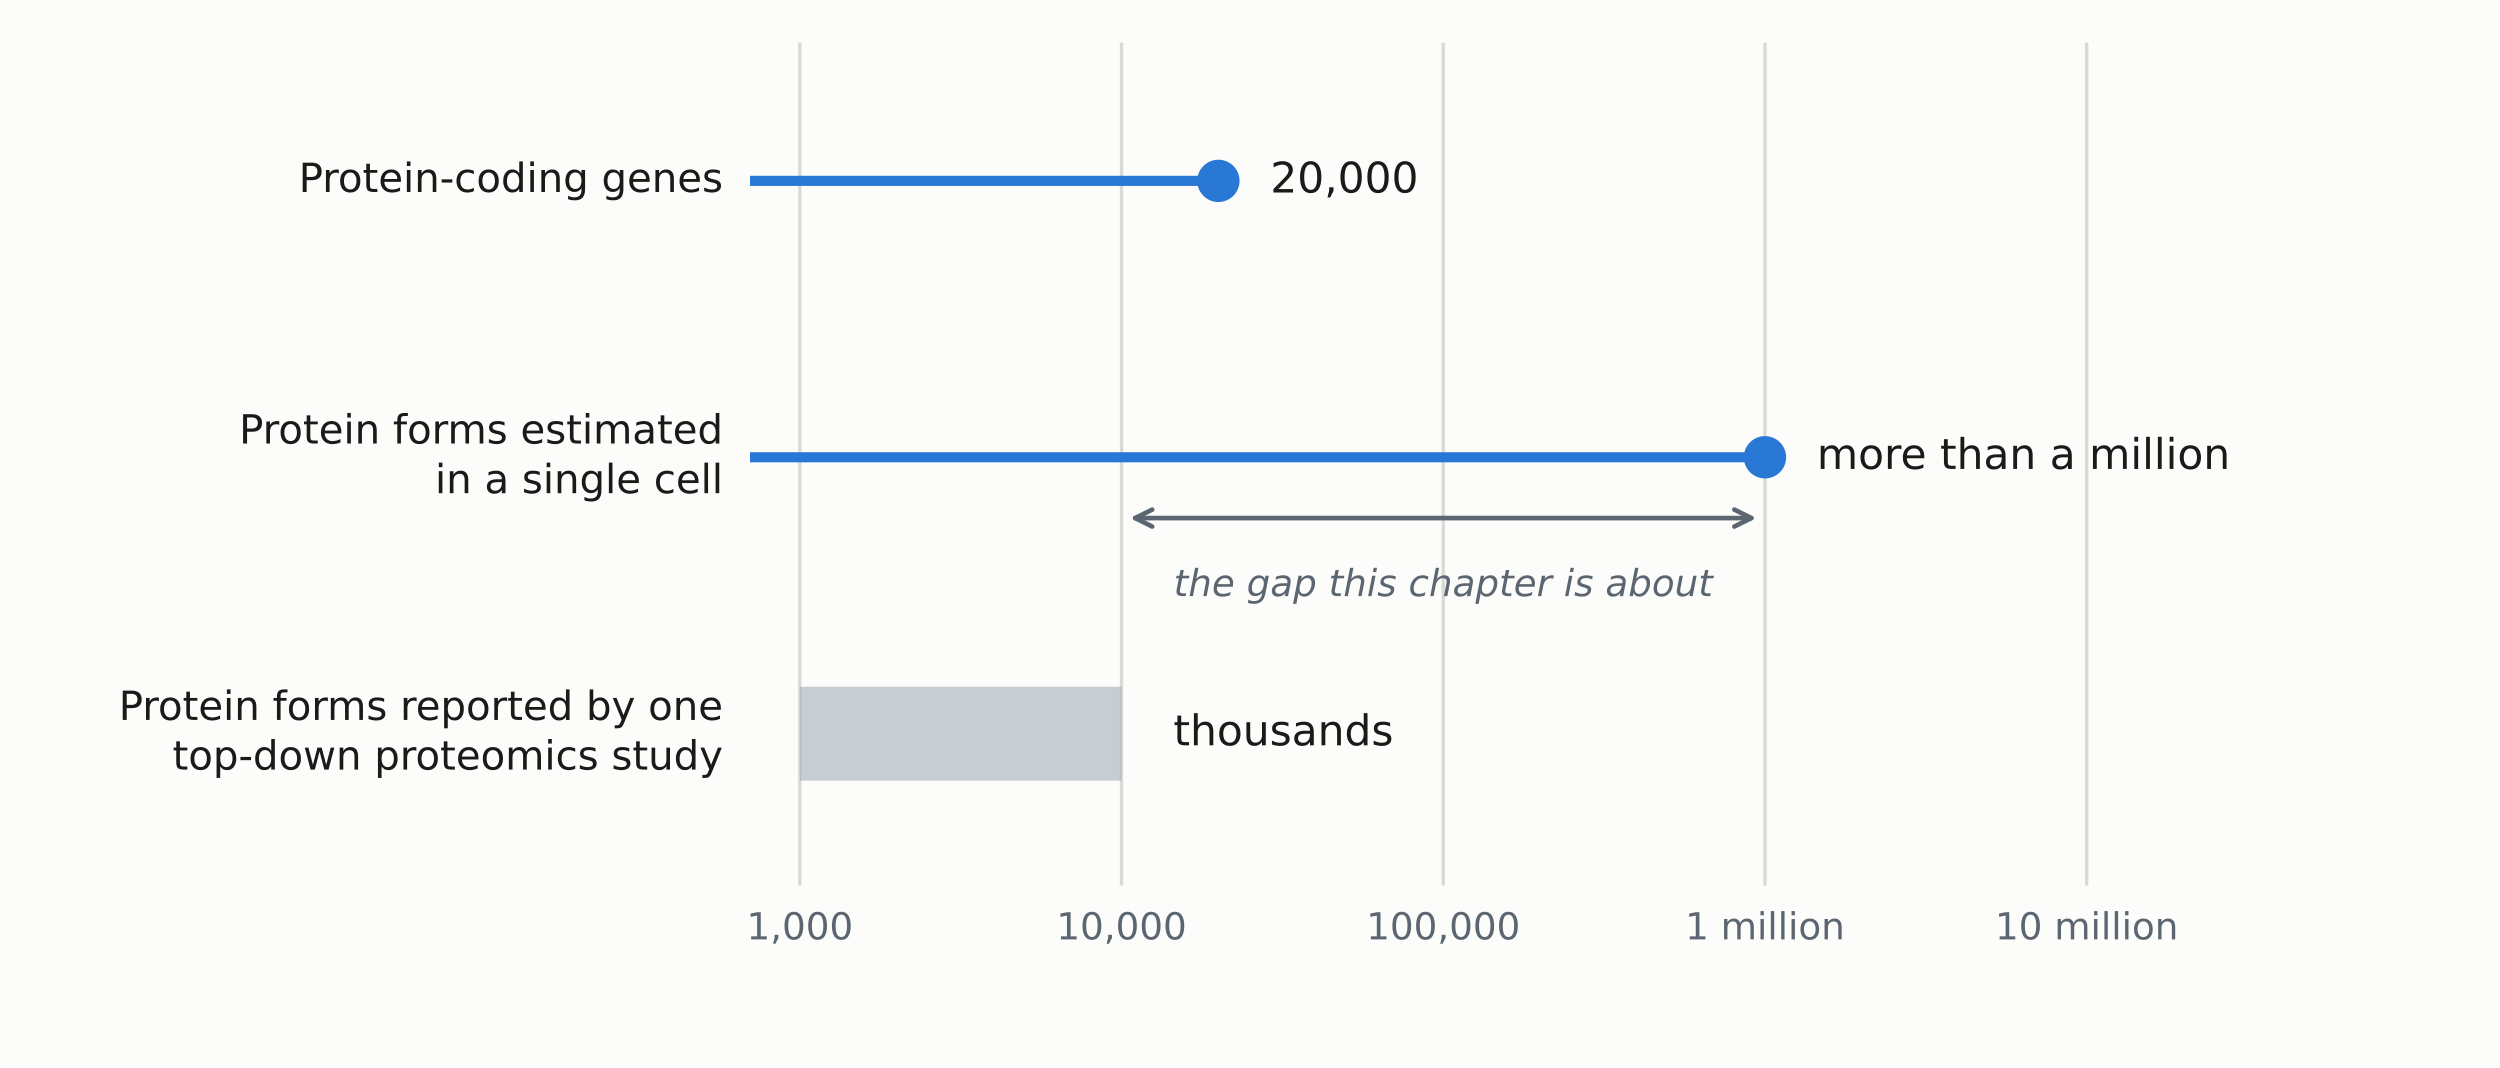
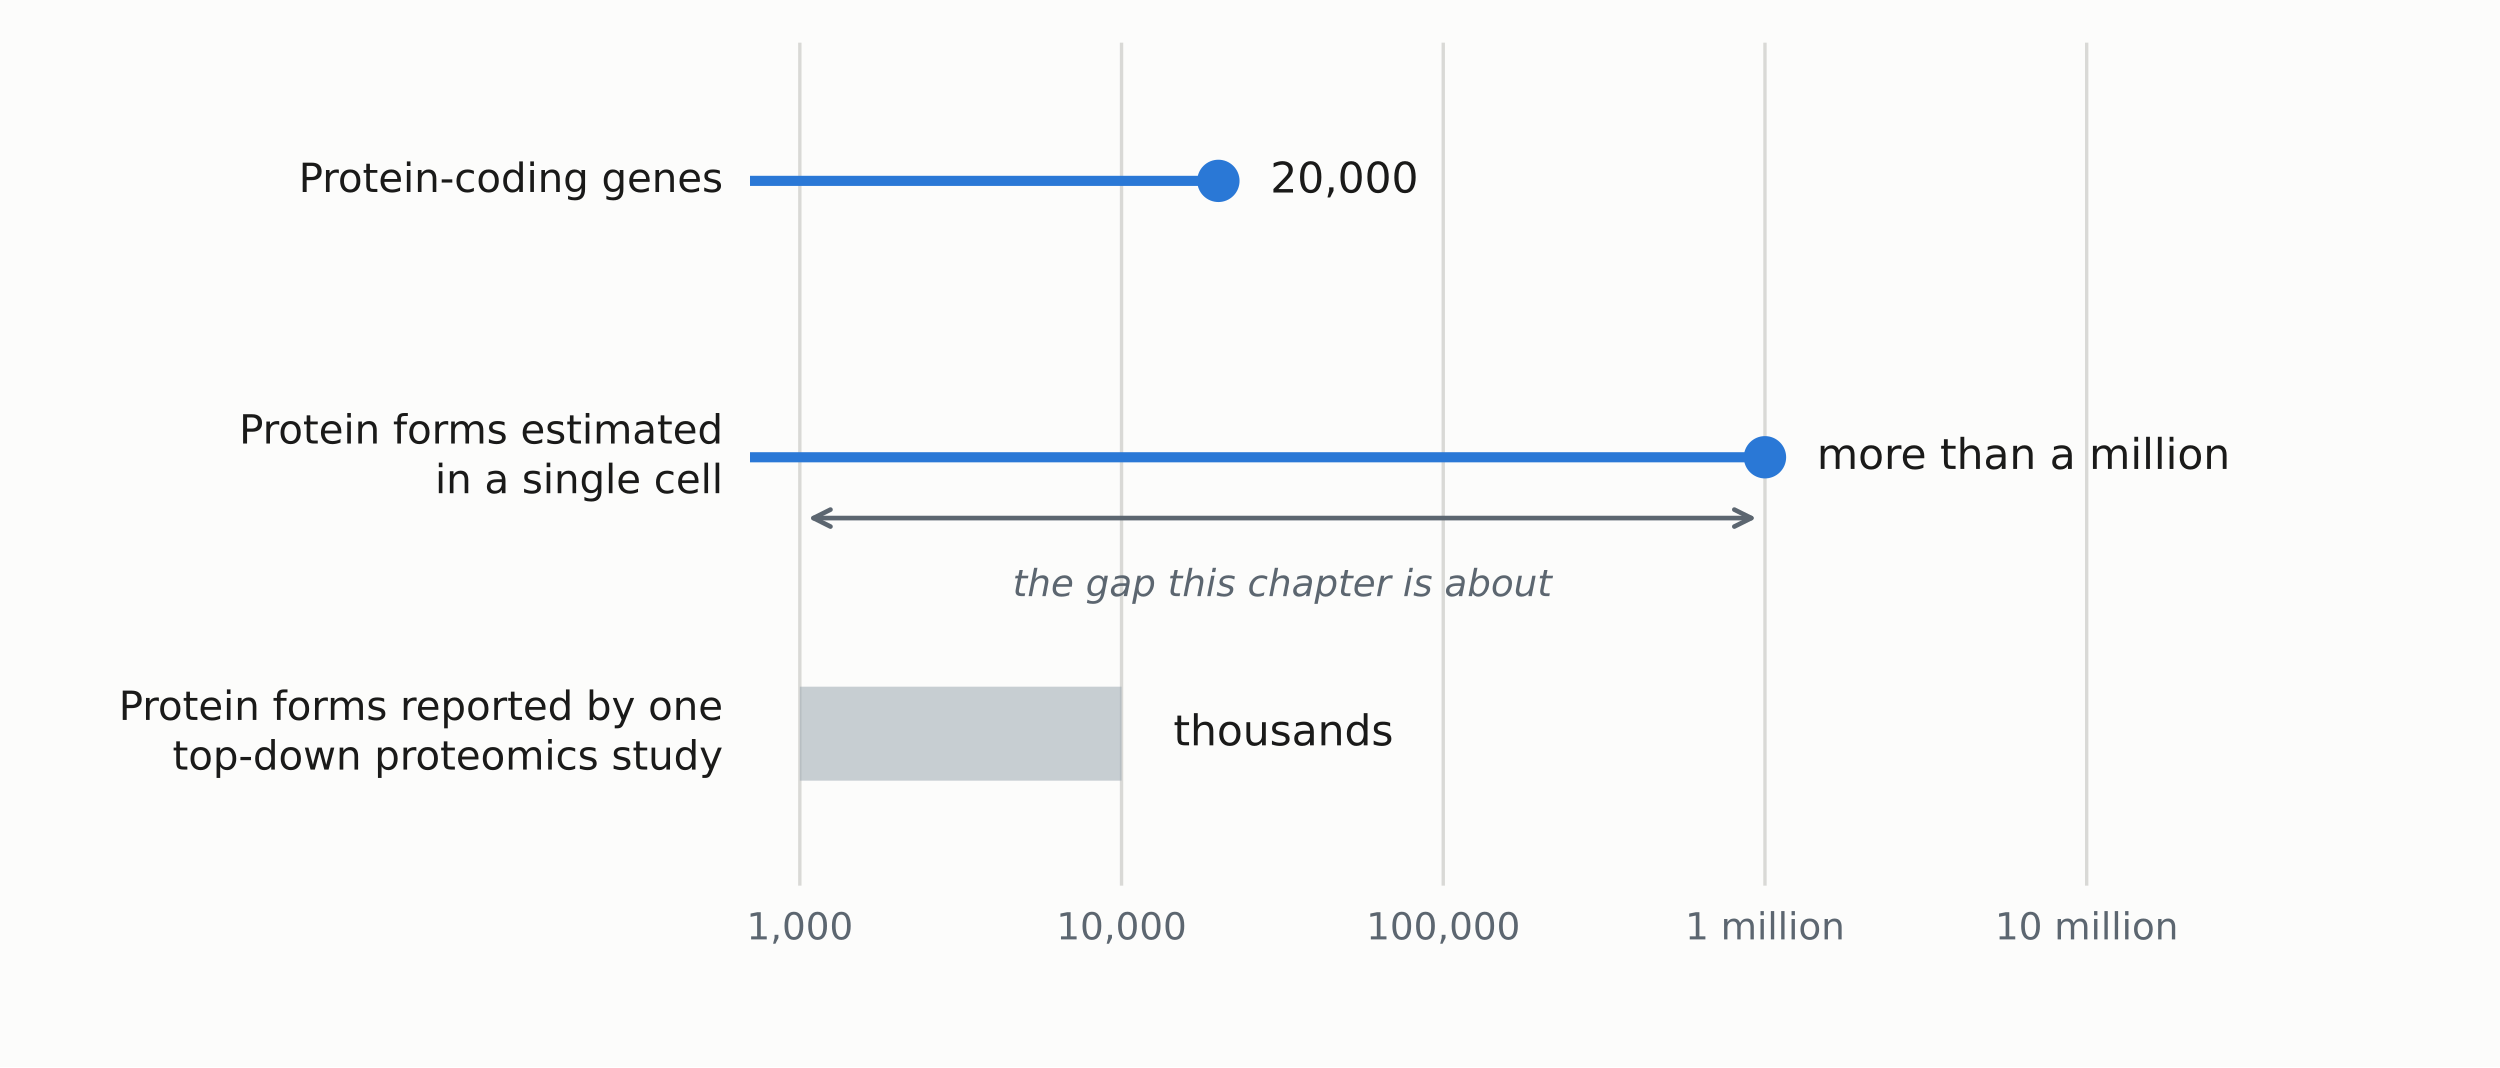
<svg xmlns="http://www.w3.org/2000/svg" xmlns:xlink="http://www.w3.org/1999/xlink" width="590.4pt" height="252pt" viewBox="0 0 590.4 252" version="1.1">
  <defs>
    <style type="text/css">*{stroke-linejoin: round; stroke-linecap: butt}</style>
  </defs>
  <g id="figure_1">
    <g id="patch_1">
      <path d="M 0 252  L 590.4 252  L 590.4 0  L 0 0  z " style="fill: #fcfcfb" />
    </g>
    <g id="axes_1">
      <g id="patch_2">
        <path d="M 177.12 209.16  L 495.936 209.16  L 495.936 10.08  L 177.12 10.08  z " style="fill: #fcfcfb" />
      </g>
      <g id="matplotlib.axis_1">
        <g id="xtick_1">
          <g id="line2d_1">
-             <path d="M 188.889 209.16  L 188.889 10.08  " clip-path="url(#p0894585be4)" style="fill: none; stroke: #d9d9d6; stroke-width: 0.8; stroke-linecap: square" />
+             <path d="M 188.889 209.16  L 188.889 10.08  " clip-path="url(#pcc70b9f935)" style="fill: none; stroke: #d9d9d6; stroke-width: 0.8; stroke-linecap: square" />
          </g>
          <g id="line2d_2" />
          <g id="text_1">
            <g style="fill: #5c6670" transform="translate(176.2924 221.8466) scale(0.088 -0.088)">
              <defs>
                <path id="DejaVuSans-31" d="M 794 531  L 1825 531  L 1825 4091  L 703 3866  L 703 4441  L 1819 4666  L 2450 4666  L 2450 531  L 3481 531  L 3481 0  L 794 0  L 794 531  z " transform="scale(0.015625)" />
                <path id="DejaVuSans-2c" d="M 750 794  L 1409 794  L 1409 256  L 897 -744  L 494 -744  L 750 256  L 750 794  z " transform="scale(0.015625)" />
                <path id="DejaVuSans-30" d="M 2034 4250  Q 1547 4250 1301 3770  Q 1056 3291 1056 2328  Q 1056 1369 1301 889  Q 1547 409 2034 409  Q 2525 409 2770 889  Q 3016 1369 3016 2328  Q 3016 3291 2770 3770  Q 2525 4250 2034 4250  z M 2034 4750  Q 2819 4750 3233 4129  Q 3647 3509 3647 2328  Q 3647 1150 3233 529  Q 2819 -91 2034 -91  Q 1250 -91 836 529  Q 422 1150 422 2328  Q 422 3509 836 4129  Q 1250 4750 2034 4750  z " transform="scale(0.015625)" />
              </defs>
              <use xlink:href="#DejaVuSans-31" />
              <use xlink:href="#DejaVuSans-2c" transform="translate(63.62305 0)" />
              <use xlink:href="#DejaVuSans-30" transform="translate(95.41016 0)" />
              <use xlink:href="#DejaVuSans-30" transform="translate(159.0332 0)" />
              <use xlink:href="#DejaVuSans-30" transform="translate(222.6562 0)" />
            </g>
          </g>
        </g>
        <g id="xtick_2">
          <g id="line2d_3">
-             <path d="M 264.864 209.16  L 264.864 10.08  " clip-path="url(#p0894585be4)" style="fill: none; stroke: #d9d9d6; stroke-width: 0.8; stroke-linecap: square" />
+             <path d="M 264.864 209.16  L 264.864 10.08  " clip-path="url(#pcc70b9f935)" style="fill: none; stroke: #d9d9d6; stroke-width: 0.8; stroke-linecap: square" />
          </g>
          <g id="line2d_4" />
          <g id="text_2">
            <g style="fill: #5c6670" transform="translate(249.4685 221.8466) scale(0.088 -0.088)">
              <use xlink:href="#DejaVuSans-31" />
              <use xlink:href="#DejaVuSans-30" transform="translate(63.62305 0)" />
              <use xlink:href="#DejaVuSans-2c" transform="translate(127.2461 0)" />
              <use xlink:href="#DejaVuSans-30" transform="translate(159.0332 0)" />
              <use xlink:href="#DejaVuSans-30" transform="translate(222.6562 0)" />
              <use xlink:href="#DejaVuSans-30" transform="translate(286.2793 0)" />
            </g>
          </g>
        </g>
        <g id="xtick_3">
          <g id="line2d_5">
-             <path d="M 340.84 209.16  L 340.84 10.08  " clip-path="url(#p0894585be4)" style="fill: none; stroke: #d9d9d6; stroke-width: 0.8; stroke-linecap: square" />
+             <path d="M 340.84 209.16  L 340.84 10.08  " clip-path="url(#pcc70b9f935)" style="fill: none; stroke: #d9d9d6; stroke-width: 0.8; stroke-linecap: square" />
          </g>
          <g id="line2d_6" />
          <g id="text_3">
            <g style="fill: #5c6670" transform="translate(322.6446 221.8466) scale(0.088 -0.088)">
              <use xlink:href="#DejaVuSans-31" />
              <use xlink:href="#DejaVuSans-30" transform="translate(63.62305 0)" />
              <use xlink:href="#DejaVuSans-30" transform="translate(127.2461 0)" />
              <use xlink:href="#DejaVuSans-2c" transform="translate(190.8691 0)" />
              <use xlink:href="#DejaVuSans-30" transform="translate(222.6562 0)" />
              <use xlink:href="#DejaVuSans-30" transform="translate(286.2793 0)" />
              <use xlink:href="#DejaVuSans-30" transform="translate(349.9023 0)" />
            </g>
          </g>
        </g>
        <g id="xtick_4">
          <g id="line2d_7">
-             <path d="M 416.816 209.16  L 416.816 10.08  " clip-path="url(#p0894585be4)" style="fill: none; stroke: #d9d9d6; stroke-width: 0.8; stroke-linecap: square" />
+             <path d="M 416.816 209.16  L 416.816 10.08  " clip-path="url(#pcc70b9f935)" style="fill: none; stroke: #d9d9d6; stroke-width: 0.8; stroke-linecap: square" />
          </g>
          <g id="line2d_8" />
          <g id="text_4">
            <g style="fill: #5c6670" transform="translate(397.9616 221.8466) scale(0.088 -0.088)">
              <defs>
                <path id="DejaVuSans-20" transform="scale(0.015625)" />
                <path id="DejaVuSans-6d" d="M 3328 2828  Q 3544 3216 3844 3400  Q 4144 3584 4550 3584  Q 5097 3584 5394 3201  Q 5691 2819 5691 2113  L 5691 0  L 5113 0  L 5113 2094  Q 5113 2597 4934 2840  Q 4756 3084 4391 3084  Q 3944 3084 3684 2787  Q 3425 2491 3425 1978  L 3425 0  L 2847 0  L 2847 2094  Q 2847 2600 2669 2842  Q 2491 3084 2119 3084  Q 1678 3084 1418 2786  Q 1159 2488 1159 1978  L 1159 0  L 581 0  L 581 3500  L 1159 3500  L 1159 2956  Q 1356 3278 1631 3431  Q 1906 3584 2284 3584  Q 2666 3584 2933 3390  Q 3200 3197 3328 2828  z " transform="scale(0.015625)" />
                <path id="DejaVuSans-69" d="M 603 3500  L 1178 3500  L 1178 0  L 603 0  L 603 3500  z M 603 4863  L 1178 4863  L 1178 4134  L 603 4134  L 603 4863  z " transform="scale(0.015625)" />
                <path id="DejaVuSans-6c" d="M 603 4863  L 1178 4863  L 1178 0  L 603 0  L 603 4863  z " transform="scale(0.015625)" />
                <path id="DejaVuSans-6f" d="M 1959 3097  Q 1497 3097 1228 2736  Q 959 2375 959 1747  Q 959 1119 1226 758  Q 1494 397 1959 397  Q 2419 397 2687 759  Q 2956 1122 2956 1747  Q 2956 2369 2687 2733  Q 2419 3097 1959 3097  z M 1959 3584  Q 2709 3584 3137 3096  Q 3566 2609 3566 1747  Q 3566 888 3137 398  Q 2709 -91 1959 -91  Q 1206 -91 779 398  Q 353 888 353 1747  Q 353 2609 779 3096  Q 1206 3584 1959 3584  z " transform="scale(0.015625)" />
                <path id="DejaVuSans-6e" d="M 3513 2113  L 3513 0  L 2938 0  L 2938 2094  Q 2938 2591 2744 2837  Q 2550 3084 2163 3084  Q 1697 3084 1428 2787  Q 1159 2491 1159 1978  L 1159 0  L 581 0  L 581 3500  L 1159 3500  L 1159 2956  Q 1366 3272 1645 3428  Q 1925 3584 2291 3584  Q 2894 3584 3203 3211  Q 3513 2838 3513 2113  z " transform="scale(0.015625)" />
              </defs>
              <use xlink:href="#DejaVuSans-31" />
              <use xlink:href="#DejaVuSans-20" transform="translate(63.62305 0)" />
              <use xlink:href="#DejaVuSans-6d" transform="translate(95.41016 0)" />
              <use xlink:href="#DejaVuSans-69" transform="translate(192.8223 0)" />
              <use xlink:href="#DejaVuSans-6c" transform="translate(220.6055 0)" />
              <use xlink:href="#DejaVuSans-6c" transform="translate(248.3887 0)" />
              <use xlink:href="#DejaVuSans-69" transform="translate(276.1719 0)" />
              <use xlink:href="#DejaVuSans-6f" transform="translate(303.9551 0)" />
              <use xlink:href="#DejaVuSans-6e" transform="translate(365.1367 0)" />
            </g>
          </g>
        </g>
        <g id="xtick_5">
          <g id="line2d_9">
-             <path d="M 492.791 209.16  L 492.791 10.08  " clip-path="url(#p0894585be4)" style="fill: none; stroke: #d9d9d6; stroke-width: 0.8; stroke-linecap: square" />
+             <path d="M 492.791 209.16  L 492.791 10.08  " clip-path="url(#pcc70b9f935)" style="fill: none; stroke: #d9d9d6; stroke-width: 0.8; stroke-linecap: square" />
          </g>
          <g id="line2d_10" />
          <g id="text_5">
            <g style="fill: #5c6670" transform="translate(471.1377 221.8466) scale(0.088 -0.088)">
              <use xlink:href="#DejaVuSans-31" />
              <use xlink:href="#DejaVuSans-30" transform="translate(63.62305 0)" />
              <use xlink:href="#DejaVuSans-20" transform="translate(127.2461 0)" />
              <use xlink:href="#DejaVuSans-6d" transform="translate(159.0332 0)" />
              <use xlink:href="#DejaVuSans-69" transform="translate(256.4453 0)" />
              <use xlink:href="#DejaVuSans-6c" transform="translate(284.2285 0)" />
              <use xlink:href="#DejaVuSans-6c" transform="translate(312.0117 0)" />
              <use xlink:href="#DejaVuSans-69" transform="translate(339.7949 0)" />
              <use xlink:href="#DejaVuSans-6f" transform="translate(367.5781 0)" />
              <use xlink:href="#DejaVuSans-6e" transform="translate(428.7598 0)" />
            </g>
          </g>
        </g>
      </g>
      <g id="matplotlib.axis_2" />
      <g id="line2d_11">
-         <path d="M 177.12 42.716  L 287.735 42.716  " clip-path="url(#p0894585be4)" style="fill: none; stroke: #2a78d6; stroke-width: 2.4" />
+         <path d="M 177.12 42.716  L 287.735 42.716  " clip-path="url(#pcc70b9f935)" style="fill: none; stroke: #2a78d6; stroke-width: 2.4" />
      </g>
      <g id="line2d_12">
-         <path d="M 177.12 107.988  L 416.816 107.988  " clip-path="url(#p0894585be4)" style="fill: none; stroke: #2a78d6; stroke-width: 2.4" />
+         <path d="M 177.12 107.988  L 416.816 107.988  " clip-path="url(#pcc70b9f935)" style="fill: none; stroke: #2a78d6; stroke-width: 2.4" />
      </g>
      <g id="patch_3">
-         <path d="M 188.889 184.357  L 264.864 184.357  L 264.864 162.164  L 188.889 162.164  z " clip-path="url(#p0894585be4)" style="fill: #9aa7b1; opacity: 0.55" />
+         <path d="M 188.889 184.357  L 264.864 184.357  L 264.864 162.164  L 188.889 162.164  z " clip-path="url(#pcc70b9f935)" style="fill: #9aa7b1; opacity: 0.55" />
      </g>
      <g id="patch_4">
-         <path d="M 268.093 122.348  Q 340.839 122.348 413.586 122.348  " style="fill: none; stroke: #5c6670; stroke-width: 1.1; stroke-linecap: round" />
-         <path d="M 272.093 124.348  L 268.093 122.348  L 272.093 120.348  " style="fill: none; stroke: #5c6670; stroke-width: 1.1; stroke-linecap: round" />
-         <path d="M 409.586 120.348  L 413.586 122.348  L 409.586 124.348  " style="fill: none; stroke: #5c6670; stroke-width: 1.1; stroke-linecap: round" />
+         <path d="M 192.118 122.348  Q 302.851 122.348 413.583 122.348  " style="fill: none; stroke: #5c6670; stroke-width: 1.1; stroke-linecap: round" />
+         <path d="M 196.118 124.348  L 192.118 122.348  L 196.118 120.348  " style="fill: none; stroke: #5c6670; stroke-width: 1.1; stroke-linecap: round" />
+         <path d="M 409.583 120.348  L 413.583 122.348  L 409.583 124.348  " style="fill: none; stroke: #5c6670; stroke-width: 1.1; stroke-linecap: round" />
      </g>
      <g id="line2d_13">
        <defs>
-           <path id="m0bd67dc5fd" d="M 0 4.5  C 1.193 4.5 2.338 4.026 3.182 3.182  C 4.026 2.338 4.5 1.193 4.5 0  C 4.5 -1.193 4.026 -2.338 3.182 -3.182  C 2.338 -4.026 1.193 -4.5 0 -4.5  C -1.193 -4.5 -2.338 -4.026 -3.182 -3.182  C -4.026 -2.338 -4.5 -1.193 -4.5 0  C -4.5 1.193 -4.026 2.338 -3.182 3.182  C -2.338 4.026 -1.193 4.5 0 4.5  z " style="stroke: #2a78d6" />
+           <path id="m8ca31ed42e" d="M 0 4.5  C 1.193 4.5 2.338 4.026 3.182 3.182  C 4.026 2.338 4.5 1.193 4.5 0  C 4.5 -1.193 4.026 -2.338 3.182 -3.182  C 2.338 -4.026 1.193 -4.5 0 -4.5  C -1.193 -4.5 -2.338 -4.026 -3.182 -3.182  C -4.026 -2.338 -4.5 -1.193 -4.5 0  C -4.5 1.193 -4.026 2.338 -3.182 3.182  C -2.338 4.026 -1.193 4.5 0 4.5  z " style="stroke: #2a78d6" />
        </defs>
-         <g clip-path="url(#p0894585be4)">
-           <use xlink:href="#m0bd67dc5fd" x="287.735" y="42.716" style="fill: #2a78d6; stroke: #2a78d6" />
+         <g clip-path="url(#pcc70b9f935)">
+           <use xlink:href="#m8ca31ed42e" x="287.735" y="42.716" style="fill: #2a78d6; stroke: #2a78d6" />
        </g>
      </g>
      <g id="text_6">
        <g style="fill: #1a1a19" transform="translate(299.9953 45.47544) scale(0.1 -0.1)">
          <defs>
            <path id="DejaVuSans-32" d="M 1228 531  L 3431 531  L 3431 0  L 469 0  L 469 531  Q 828 903 1448 1529  Q 2069 2156 2228 2338  Q 2531 2678 2651 2914  Q 2772 3150 2772 3378  Q 2772 3750 2511 3984  Q 2250 4219 1831 4219  Q 1534 4219 1204 4116  Q 875 4013 500 3803  L 500 4441  Q 881 4594 1212 4672  Q 1544 4750 1819 4750  Q 2544 4750 2975 4387  Q 3406 4025 3406 3419  Q 3406 3131 3298 2873  Q 3191 2616 2906 2266  Q 2828 2175 2409 1742  Q 1991 1309 1228 531  z " transform="scale(0.015625)" />
          </defs>
          <use xlink:href="#DejaVuSans-32" />
          <use xlink:href="#DejaVuSans-30" transform="translate(63.62305 0)" />
          <use xlink:href="#DejaVuSans-2c" transform="translate(127.2461 0)" />
          <use xlink:href="#DejaVuSans-30" transform="translate(159.0332 0)" />
          <use xlink:href="#DejaVuSans-30" transform="translate(222.6562 0)" />
          <use xlink:href="#DejaVuSans-30" transform="translate(286.2793 0)" />
        </g>
      </g>
      <g id="text_7">
        <g style="fill: #1a1a19" transform="translate(70.55134 45.33747) scale(0.095 -0.095)">
          <defs>
            <path id="DejaVuSans-50" d="M 1259 4147  L 1259 2394  L 2053 2394  Q 2494 2394 2734 2622  Q 2975 2850 2975 3272  Q 2975 3691 2734 3919  Q 2494 4147 2053 4147  L 1259 4147  z M 628 4666  L 2053 4666  Q 2838 4666 3239 4311  Q 3641 3956 3641 3272  Q 3641 2581 3239 2228  Q 2838 1875 2053 1875  L 1259 1875  L 1259 0  L 628 0  L 628 4666  z " transform="scale(0.015625)" />
            <path id="DejaVuSans-72" d="M 2631 2963  Q 2534 3019 2420 3045  Q 2306 3072 2169 3072  Q 1681 3072 1420 2755  Q 1159 2438 1159 1844  L 1159 0  L 581 0  L 581 3500  L 1159 3500  L 1159 2956  Q 1341 3275 1631 3429  Q 1922 3584 2338 3584  Q 2397 3584 2469 3576  Q 2541 3569 2628 3553  L 2631 2963  z " transform="scale(0.015625)" />
            <path id="DejaVuSans-74" d="M 1172 4494  L 1172 3500  L 2356 3500  L 2356 3053  L 1172 3053  L 1172 1153  Q 1172 725 1289 603  Q 1406 481 1766 481  L 2356 481  L 2356 0  L 1766 0  Q 1100 0 847 248  Q 594 497 594 1153  L 594 3053  L 172 3053  L 172 3500  L 594 3500  L 594 4494  L 1172 4494  z " transform="scale(0.015625)" />
            <path id="DejaVuSans-65" d="M 3597 1894  L 3597 1613  L 953 1613  Q 991 1019 1311 708  Q 1631 397 2203 397  Q 2534 397 2845 478  Q 3156 559 3463 722  L 3463 178  Q 3153 47 2828 -22  Q 2503 -91 2169 -91  Q 1331 -91 842 396  Q 353 884 353 1716  Q 353 2575 817 3079  Q 1281 3584 2069 3584  Q 2775 3584 3186 3129  Q 3597 2675 3597 1894  z M 3022 2063  Q 3016 2534 2758 2815  Q 2500 3097 2075 3097  Q 1594 3097 1305 2825  Q 1016 2553 972 2059  L 3022 2063  z " transform="scale(0.015625)" />
            <path id="DejaVuSans-2d" d="M 313 2009  L 1997 2009  L 1997 1497  L 313 1497  L 313 2009  z " transform="scale(0.015625)" />
            <path id="DejaVuSans-63" d="M 3122 3366  L 3122 2828  Q 2878 2963 2633 3030  Q 2388 3097 2138 3097  Q 1578 3097 1268 2742  Q 959 2388 959 1747  Q 959 1106 1268 751  Q 1578 397 2138 397  Q 2388 397 2633 464  Q 2878 531 3122 666  L 3122 134  Q 2881 22 2623 -34  Q 2366 -91 2075 -91  Q 1284 -91 818 406  Q 353 903 353 1747  Q 353 2603 823 3093  Q 1294 3584 2113 3584  Q 2378 3584 2631 3529  Q 2884 3475 3122 3366  z " transform="scale(0.015625)" />
            <path id="DejaVuSans-64" d="M 2906 2969  L 2906 4863  L 3481 4863  L 3481 0  L 2906 0  L 2906 525  Q 2725 213 2448 61  Q 2172 -91 1784 -91  Q 1150 -91 751 415  Q 353 922 353 1747  Q 353 2572 751 3078  Q 1150 3584 1784 3584  Q 2172 3584 2448 3432  Q 2725 3281 2906 2969  z M 947 1747  Q 947 1113 1208 752  Q 1469 391 1925 391  Q 2381 391 2643 752  Q 2906 1113 2906 1747  Q 2906 2381 2643 2742  Q 2381 3103 1925 3103  Q 1469 3103 1208 2742  Q 947 2381 947 1747  z " transform="scale(0.015625)" />
            <path id="DejaVuSans-67" d="M 2906 1791  Q 2906 2416 2648 2759  Q 2391 3103 1925 3103  Q 1463 3103 1205 2759  Q 947 2416 947 1791  Q 947 1169 1205 825  Q 1463 481 1925 481  Q 2391 481 2648 825  Q 2906 1169 2906 1791  z M 3481 434  Q 3481 -459 3084 -895  Q 2688 -1331 1869 -1331  Q 1566 -1331 1297 -1286  Q 1028 -1241 775 -1147  L 775 -588  Q 1028 -725 1275 -790  Q 1522 -856 1778 -856  Q 2344 -856 2625 -561  Q 2906 -266 2906 331  L 2906 616  Q 2728 306 2450 153  Q 2172 0 1784 0  Q 1141 0 747 490  Q 353 981 353 1791  Q 353 2603 747 3093  Q 1141 3584 1784 3584  Q 2172 3584 2450 3431  Q 2728 3278 2906 2969  L 2906 3500  L 3481 3500  L 3481 434  z " transform="scale(0.015625)" />
            <path id="DejaVuSans-73" d="M 2834 3397  L 2834 2853  Q 2591 2978 2328 3040  Q 2066 3103 1784 3103  Q 1356 3103 1142 2972  Q 928 2841 928 2578  Q 928 2378 1081 2264  Q 1234 2150 1697 2047  L 1894 2003  Q 2506 1872 2764 1633  Q 3022 1394 3022 966  Q 3022 478 2636 193  Q 2250 -91 1575 -91  Q 1294 -91 989 -36  Q 684 19 347 128  L 347 722  Q 666 556 975 473  Q 1284 391 1588 391  Q 1994 391 2212 530  Q 2431 669 2431 922  Q 2431 1156 2273 1281  Q 2116 1406 1581 1522  L 1381 1569  Q 847 1681 609 1914  Q 372 2147 372 2553  Q 372 3047 722 3315  Q 1072 3584 1716 3584  Q 2034 3584 2315 3537  Q 2597 3491 2834 3397  z " transform="scale(0.015625)" />
          </defs>
          <use xlink:href="#DejaVuSans-50" />
          <use xlink:href="#DejaVuSans-72" transform="translate(58.55273 0)" />
          <use xlink:href="#DejaVuSans-6f" transform="translate(97.41602 0)" />
          <use xlink:href="#DejaVuSans-74" transform="translate(158.5977 0)" />
          <use xlink:href="#DejaVuSans-65" transform="translate(197.8066 0)" />
          <use xlink:href="#DejaVuSans-69" transform="translate(259.3301 0)" />
          <use xlink:href="#DejaVuSans-6e" transform="translate(287.1133 0)" />
          <use xlink:href="#DejaVuSans-2d" transform="translate(350.4922 0)" />
          <use xlink:href="#DejaVuSans-63" transform="translate(386.5762 0)" />
          <use xlink:href="#DejaVuSans-6f" transform="translate(441.5566 0)" />
          <use xlink:href="#DejaVuSans-64" transform="translate(502.7383 0)" />
          <use xlink:href="#DejaVuSans-69" transform="translate(566.2148 0)" />
          <use xlink:href="#DejaVuSans-6e" transform="translate(593.998 0)" />
          <use xlink:href="#DejaVuSans-67" transform="translate(657.377 0)" />
          <use xlink:href="#DejaVuSans-20" transform="translate(720.8535 0)" />
          <use xlink:href="#DejaVuSans-67" transform="translate(752.6406 0)" />
          <use xlink:href="#DejaVuSans-65" transform="translate(816.1172 0)" />
          <use xlink:href="#DejaVuSans-6e" transform="translate(877.6406 0)" />
          <use xlink:href="#DejaVuSans-65" transform="translate(941.0195 0)" />
          <use xlink:href="#DejaVuSans-73" transform="translate(1002.543 0)" />
        </g>
      </g>
      <g id="line2d_14">
-         <g clip-path="url(#p0894585be4)">
-           <use xlink:href="#m0bd67dc5fd" x="416.816" y="107.988" style="fill: #2a78d6; stroke: #2a78d6" />
+         <g clip-path="url(#pcc70b9f935)">
+           <use xlink:href="#m8ca31ed42e" x="416.816" y="107.988" style="fill: #2a78d6; stroke: #2a78d6" />
        </g>
      </g>
      <g id="text_8">
        <g style="fill: #1a1a19" transform="translate(429.0756 110.7476) scale(0.1 -0.1)">
          <defs>
            <path id="DejaVuSans-68" d="M 3513 2113  L 3513 0  L 2938 0  L 2938 2094  Q 2938 2591 2744 2837  Q 2550 3084 2163 3084  Q 1697 3084 1428 2787  Q 1159 2491 1159 1978  L 1159 0  L 581 0  L 581 4863  L 1159 4863  L 1159 2956  Q 1366 3272 1645 3428  Q 1925 3584 2291 3584  Q 2894 3584 3203 3211  Q 3513 2838 3513 2113  z " transform="scale(0.015625)" />
            <path id="DejaVuSans-61" d="M 2194 1759  Q 1497 1759 1228 1600  Q 959 1441 959 1056  Q 959 750 1161 570  Q 1363 391 1709 391  Q 2188 391 2477 730  Q 2766 1069 2766 1631  L 2766 1759  L 2194 1759  z M 3341 1997  L 3341 0  L 2766 0  L 2766 531  Q 2569 213 2275 61  Q 1981 -91 1556 -91  Q 1019 -91 701 211  Q 384 513 384 1019  Q 384 1609 779 1909  Q 1175 2209 1959 2209  L 2766 2209  L 2766 2266  Q 2766 2663 2505 2880  Q 2244 3097 1772 3097  Q 1472 3097 1187 3025  Q 903 2953 641 2809  L 641 3341  Q 956 3463 1253 3523  Q 1550 3584 1831 3584  Q 2591 3584 2966 3190  Q 3341 2797 3341 1997  z " transform="scale(0.015625)" />
          </defs>
          <use xlink:href="#DejaVuSans-6d" />
          <use xlink:href="#DejaVuSans-6f" transform="translate(97.41211 0)" />
          <use xlink:href="#DejaVuSans-72" transform="translate(158.5938 0)" />
          <use xlink:href="#DejaVuSans-65" transform="translate(197.457 0)" />
          <use xlink:href="#DejaVuSans-20" transform="translate(258.9805 0)" />
          <use xlink:href="#DejaVuSans-74" transform="translate(290.7676 0)" />
          <use xlink:href="#DejaVuSans-68" transform="translate(329.9766 0)" />
          <use xlink:href="#DejaVuSans-61" transform="translate(393.3555 0)" />
          <use xlink:href="#DejaVuSans-6e" transform="translate(454.6348 0)" />
          <use xlink:href="#DejaVuSans-20" transform="translate(518.0137 0)" />
          <use xlink:href="#DejaVuSans-61" transform="translate(549.8008 0)" />
          <use xlink:href="#DejaVuSans-20" transform="translate(611.0801 0)" />
          <use xlink:href="#DejaVuSans-6d" transform="translate(642.8672 0)" />
          <use xlink:href="#DejaVuSans-69" transform="translate(740.2793 0)" />
          <use xlink:href="#DejaVuSans-6c" transform="translate(768.0625 0)" />
          <use xlink:href="#DejaVuSans-6c" transform="translate(795.8457 0)" />
          <use xlink:href="#DejaVuSans-69" transform="translate(823.6289 0)" />
          <use xlink:href="#DejaVuSans-6f" transform="translate(851.4121 0)" />
          <use xlink:href="#DejaVuSans-6e" transform="translate(912.5938 0)" />
        </g>
      </g>
      <g id="text_9">
        <g style="fill: #1a1a19" transform="translate(56.47649 104.7493) scale(0.095 -0.095)">
          <defs>
            <path id="DejaVuSans-66" d="M 2375 4863  L 2375 4384  L 1825 4384  Q 1516 4384 1395 4259  Q 1275 4134 1275 3809  L 1275 3500  L 2222 3500  L 2222 3053  L 1275 3053  L 1275 0  L 697 0  L 697 3053  L 147 3053  L 147 3500  L 697 3500  L 697 3744  Q 697 4328 969 4595  Q 1241 4863 1831 4863  L 2375 4863  z " transform="scale(0.015625)" />
          </defs>
          <use xlink:href="#DejaVuSans-50" />
          <use xlink:href="#DejaVuSans-72" transform="translate(58.55273 0)" />
          <use xlink:href="#DejaVuSans-6f" transform="translate(97.41602 0)" />
          <use xlink:href="#DejaVuSans-74" transform="translate(158.5977 0)" />
          <use xlink:href="#DejaVuSans-65" transform="translate(197.8066 0)" />
          <use xlink:href="#DejaVuSans-69" transform="translate(259.3301 0)" />
          <use xlink:href="#DejaVuSans-6e" transform="translate(287.1133 0)" />
          <use xlink:href="#DejaVuSans-20" transform="translate(350.4922 0)" />
          <use xlink:href="#DejaVuSans-66" transform="translate(382.2793 0)" />
          <use xlink:href="#DejaVuSans-6f" transform="translate(417.4844 0)" />
          <use xlink:href="#DejaVuSans-72" transform="translate(478.666 0)" />
          <use xlink:href="#DejaVuSans-6d" transform="translate(518.0293 0)" />
          <use xlink:href="#DejaVuSans-73" transform="translate(615.4414 0)" />
          <use xlink:href="#DejaVuSans-20" transform="translate(667.541 0)" />
          <use xlink:href="#DejaVuSans-65" transform="translate(699.3281 0)" />
          <use xlink:href="#DejaVuSans-73" transform="translate(760.8516 0)" />
          <use xlink:href="#DejaVuSans-74" transform="translate(812.9512 0)" />
          <use xlink:href="#DejaVuSans-69" transform="translate(852.1602 0)" />
          <use xlink:href="#DejaVuSans-6d" transform="translate(879.9434 0)" />
          <use xlink:href="#DejaVuSans-61" transform="translate(977.3555 0)" />
          <use xlink:href="#DejaVuSans-74" transform="translate(1038.635 0)" />
          <use xlink:href="#DejaVuSans-65" transform="translate(1077.844 0)" />
          <use xlink:href="#DejaVuSans-64" transform="translate(1139.367 0)" />
        </g>
        <g style="fill: #1a1a19" transform="translate(102.7326 116.47) scale(0.095 -0.095)">
          <use xlink:href="#DejaVuSans-69" />
          <use xlink:href="#DejaVuSans-6e" transform="translate(27.7832 0)" />
          <use xlink:href="#DejaVuSans-20" transform="translate(91.16211 0)" />
          <use xlink:href="#DejaVuSans-61" transform="translate(122.9492 0)" />
          <use xlink:href="#DejaVuSans-20" transform="translate(184.2285 0)" />
          <use xlink:href="#DejaVuSans-73" transform="translate(216.0156 0)" />
          <use xlink:href="#DejaVuSans-69" transform="translate(268.1152 0)" />
          <use xlink:href="#DejaVuSans-6e" transform="translate(295.8984 0)" />
          <use xlink:href="#DejaVuSans-67" transform="translate(359.2773 0)" />
          <use xlink:href="#DejaVuSans-6c" transform="translate(422.7539 0)" />
          <use xlink:href="#DejaVuSans-65" transform="translate(450.5371 0)" />
          <use xlink:href="#DejaVuSans-20" transform="translate(512.0605 0)" />
          <use xlink:href="#DejaVuSans-63" transform="translate(543.8477 0)" />
          <use xlink:href="#DejaVuSans-65" transform="translate(598.8281 0)" />
          <use xlink:href="#DejaVuSans-6c" transform="translate(660.3516 0)" />
          <use xlink:href="#DejaVuSans-6c" transform="translate(688.1348 0)" />
        </g>
      </g>
      <g id="text_10">
        <g style="fill: #1a1a19" transform="translate(277.1244 176.0197) scale(0.1 -0.1)">
          <defs>
            <path id="DejaVuSans-75" d="M 544 1381  L 544 3500  L 1119 3500  L 1119 1403  Q 1119 906 1312 657  Q 1506 409 1894 409  Q 2359 409 2629 706  Q 2900 1003 2900 1516  L 2900 3500  L 3475 3500  L 3475 0  L 2900 0  L 2900 538  Q 2691 219 2414 64  Q 2138 -91 1772 -91  Q 1169 -91 856 284  Q 544 659 544 1381  z M 1991 3584  L 1991 3584  z " transform="scale(0.015625)" />
          </defs>
          <use xlink:href="#DejaVuSans-74" />
          <use xlink:href="#DejaVuSans-68" transform="translate(39.20898 0)" />
          <use xlink:href="#DejaVuSans-6f" transform="translate(102.5879 0)" />
          <use xlink:href="#DejaVuSans-75" transform="translate(163.7695 0)" />
          <use xlink:href="#DejaVuSans-73" transform="translate(227.1484 0)" />
          <use xlink:href="#DejaVuSans-61" transform="translate(279.248 0)" />
          <use xlink:href="#DejaVuSans-6e" transform="translate(340.5273 0)" />
          <use xlink:href="#DejaVuSans-64" transform="translate(403.9062 0)" />
          <use xlink:href="#DejaVuSans-73" transform="translate(467.3828 0)" />
        </g>
      </g>
      <g id="text_11">
        <g style="fill: #1a1a19" transform="translate(28.0522 170.0214) scale(0.095 -0.095)">
          <defs>
            <path id="DejaVuSans-70" d="M 1159 525  L 1159 -1331  L 581 -1331  L 581 3500  L 1159 3500  L 1159 2969  Q 1341 3281 1617 3432  Q 1894 3584 2278 3584  Q 2916 3584 3314 3078  Q 3713 2572 3713 1747  Q 3713 922 3314 415  Q 2916 -91 2278 -91  Q 1894 -91 1617 61  Q 1341 213 1159 525  z M 3116 1747  Q 3116 2381 2855 2742  Q 2594 3103 2138 3103  Q 1681 3103 1420 2742  Q 1159 2381 1159 1747  Q 1159 1113 1420 752  Q 1681 391 2138 391  Q 2594 391 2855 752  Q 3116 1113 3116 1747  z " transform="scale(0.015625)" />
            <path id="DejaVuSans-62" d="M 3116 1747  Q 3116 2381 2855 2742  Q 2594 3103 2138 3103  Q 1681 3103 1420 2742  Q 1159 2381 1159 1747  Q 1159 1113 1420 752  Q 1681 391 2138 391  Q 2594 391 2855 752  Q 3116 1113 3116 1747  z M 1159 2969  Q 1341 3281 1617 3432  Q 1894 3584 2278 3584  Q 2916 3584 3314 3078  Q 3713 2572 3713 1747  Q 3713 922 3314 415  Q 2916 -91 2278 -91  Q 1894 -91 1617 61  Q 1341 213 1159 525  L 1159 0  L 581 0  L 581 4863  L 1159 4863  L 1159 2969  z " transform="scale(0.015625)" />
            <path id="DejaVuSans-79" d="M 2059 -325  Q 1816 -950 1584 -1140  Q 1353 -1331 966 -1331  L 506 -1331  L 506 -850  L 844 -850  Q 1081 -850 1212 -737  Q 1344 -625 1503 -206  L 1606 56  L 191 3500  L 800 3500  L 1894 763  L 2988 3500  L 3597 3500  L 2059 -325  z " transform="scale(0.015625)" />
          </defs>
          <use xlink:href="#DejaVuSans-50" />
          <use xlink:href="#DejaVuSans-72" transform="translate(58.55273 0)" />
          <use xlink:href="#DejaVuSans-6f" transform="translate(97.41602 0)" />
          <use xlink:href="#DejaVuSans-74" transform="translate(158.5977 0)" />
          <use xlink:href="#DejaVuSans-65" transform="translate(197.8066 0)" />
          <use xlink:href="#DejaVuSans-69" transform="translate(259.3301 0)" />
          <use xlink:href="#DejaVuSans-6e" transform="translate(287.1133 0)" />
          <use xlink:href="#DejaVuSans-20" transform="translate(350.4922 0)" />
          <use xlink:href="#DejaVuSans-66" transform="translate(382.2793 0)" />
          <use xlink:href="#DejaVuSans-6f" transform="translate(417.4844 0)" />
          <use xlink:href="#DejaVuSans-72" transform="translate(478.666 0)" />
          <use xlink:href="#DejaVuSans-6d" transform="translate(518.0293 0)" />
          <use xlink:href="#DejaVuSans-73" transform="translate(615.4414 0)" />
          <use xlink:href="#DejaVuSans-20" transform="translate(667.541 0)" />
          <use xlink:href="#DejaVuSans-72" transform="translate(699.3281 0)" />
          <use xlink:href="#DejaVuSans-65" transform="translate(738.1914 0)" />
          <use xlink:href="#DejaVuSans-70" transform="translate(799.7148 0)" />
          <use xlink:href="#DejaVuSans-6f" transform="translate(863.1914 0)" />
          <use xlink:href="#DejaVuSans-72" transform="translate(924.373 0)" />
          <use xlink:href="#DejaVuSans-74" transform="translate(965.4863 0)" />
          <use xlink:href="#DejaVuSans-65" transform="translate(1004.695 0)" />
          <use xlink:href="#DejaVuSans-64" transform="translate(1066.219 0)" />
          <use xlink:href="#DejaVuSans-20" transform="translate(1129.695 0)" />
          <use xlink:href="#DejaVuSans-62" transform="translate(1161.482 0)" />
          <use xlink:href="#DejaVuSans-79" transform="translate(1224.959 0)" />
          <use xlink:href="#DejaVuSans-20" transform="translate(1284.139 0)" />
          <use xlink:href="#DejaVuSans-6f" transform="translate(1315.926 0)" />
          <use xlink:href="#DejaVuSans-6e" transform="translate(1377.107 0)" />
          <use xlink:href="#DejaVuSans-65" transform="translate(1440.486 0)" />
        </g>
        <g style="fill: #1a1a19" transform="translate(40.74509 181.7421) scale(0.095 -0.095)">
          <defs>
            <path id="DejaVuSans-77" d="M 269 3500  L 844 3500  L 1563 769  L 2278 3500  L 2956 3500  L 3675 769  L 4391 3500  L 4966 3500  L 4050 0  L 3372 0  L 2619 2869  L 1863 0  L 1184 0  L 269 3500  z " transform="scale(0.015625)" />
          </defs>
          <use xlink:href="#DejaVuSans-74" />
          <use xlink:href="#DejaVuSans-6f" transform="translate(39.20898 0)" />
          <use xlink:href="#DejaVuSans-70" transform="translate(100.3906 0)" />
          <use xlink:href="#DejaVuSans-2d" transform="translate(163.8672 0)" />
          <use xlink:href="#DejaVuSans-64" transform="translate(199.9512 0)" />
          <use xlink:href="#DejaVuSans-6f" transform="translate(263.4277 0)" />
          <use xlink:href="#DejaVuSans-77" transform="translate(324.6094 0)" />
          <use xlink:href="#DejaVuSans-6e" transform="translate(406.3965 0)" />
          <use xlink:href="#DejaVuSans-20" transform="translate(469.7754 0)" />
          <use xlink:href="#DejaVuSans-70" transform="translate(501.5625 0)" />
          <use xlink:href="#DejaVuSans-72" transform="translate(565.0391 0)" />
          <use xlink:href="#DejaVuSans-6f" transform="translate(603.9023 0)" />
          <use xlink:href="#DejaVuSans-74" transform="translate(665.084 0)" />
          <use xlink:href="#DejaVuSans-65" transform="translate(704.293 0)" />
          <use xlink:href="#DejaVuSans-6f" transform="translate(765.8164 0)" />
          <use xlink:href="#DejaVuSans-6d" transform="translate(826.998 0)" />
          <use xlink:href="#DejaVuSans-69" transform="translate(924.4102 0)" />
          <use xlink:href="#DejaVuSans-63" transform="translate(952.1934 0)" />
          <use xlink:href="#DejaVuSans-73" transform="translate(1007.174 0)" />
          <use xlink:href="#DejaVuSans-20" transform="translate(1059.273 0)" />
          <use xlink:href="#DejaVuSans-73" transform="translate(1091.061 0)" />
          <use xlink:href="#DejaVuSans-74" transform="translate(1143.16 0)" />
          <use xlink:href="#DejaVuSans-75" transform="translate(1182.369 0)" />
          <use xlink:href="#DejaVuSans-64" transform="translate(1245.748 0)" />
          <use xlink:href="#DejaVuSans-79" transform="translate(1309.225 0)" />
        </g>
      </g>
      <g id="text_12">
-         <g style="fill: #5c6670" transform="translate(277.1678 140.7837) scale(0.088 -0.088)">
+         <g style="fill: #5c6670" transform="translate(239.1563 140.7837) scale(0.088 -0.088)">
          <defs>
            <path id="DejaVuSans-Oblique-74" d="M 2706 3500  L 2619 3053  L 1472 3053  L 1100 1153  Q 1081 1047 1072 975  Q 1063 903 1063 863  Q 1063 663 1183 572  Q 1303 481 1569 481  L 2150 481  L 2053 0  L 1503 0  Q 991 0 739 200  Q 488 400 488 806  Q 488 878 497 964  Q 506 1050 525 1153  L 897 3053  L 409 3053  L 500 3500  L 978 3500  L 1172 4494  L 1747 4494  L 1556 3500  L 2706 3500  z " transform="scale(0.015625)" />
            <path id="DejaVuSans-Oblique-68" d="M 3566 2113  L 3156 0  L 2578 0  L 2988 2091  Q 3016 2238 3031 2350  Q 3047 2463 3047 2528  Q 3047 2791 2881 2937  Q 2716 3084 2419 3084  Q 1956 3084 1617 2771  Q 1278 2459 1178 1941  L 800 0  L 225 0  L 1172 4863  L 1747 4863  L 1375 2950  Q 1594 3244 1934 3414  Q 2275 3584 2650 3584  Q 3113 3584 3367 3334  Q 3622 3084 3622 2631  Q 3622 2519 3608 2391  Q 3594 2263 3566 2113  z " transform="scale(0.015625)" />
            <path id="DejaVuSans-Oblique-65" d="M 3078 2063  Q 3088 2113 3092 2166  Q 3097 2219 3097 2272  Q 3097 2653 2873 2875  Q 2650 3097 2266 3097  Q 1838 3097 1509 2826  Q 1181 2556 1013 2059  L 3078 2063  z M 3578 1613  L 903 1613  Q 884 1494 878 1425  Q 872 1356 872 1306  Q 872 872 1139 634  Q 1406 397 1894 397  Q 2269 397 2603 481  Q 2938 566 3225 728  L 3116 159  Q 2806 34 2476 -28  Q 2147 -91 1806 -91  Q 1078 -91 686 257  Q 294 606 294 1247  Q 294 1794 489 2264  Q 684 2734 1063 3103  Q 1306 3334 1642 3459  Q 1978 3584 2356 3584  Q 2950 3584 3301 3228  Q 3653 2872 3653 2272  Q 3653 2128 3634 1964  Q 3616 1800 3578 1613  z " transform="scale(0.015625)" />
            <path id="DejaVuSans-Oblique-20" transform="scale(0.015625)" />
            <path id="DejaVuSans-Oblique-67" d="M 3816 3500  L 3219 434  Q 3047 -456 2561 -893  Q 2075 -1331 1253 -1331  Q 950 -1331 690 -1286  Q 431 -1241 206 -1147  L 313 -588  Q 525 -725 762 -790  Q 1000 -856 1269 -856  Q 1816 -856 2167 -557  Q 2519 -259 2631 300  L 2681 563  Q 2441 288 2122 144  Q 1803 0 1434 0  Q 903 0 598 351  Q 294 703 294 1319  Q 294 1803 478 2267  Q 663 2731 997 3091  Q 1219 3328 1514 3456  Q 1809 3584 2131 3584  Q 2484 3584 2746 3420  Q 3009 3256 3138 2956  L 3238 3500  L 3816 3500  z M 2950 2216  Q 2950 2641 2750 2872  Q 2550 3103 2181 3103  Q 1953 3103 1747 3012  Q 1541 2922 1394 2759  Q 1156 2491 1023 2127  Q 891 1763 891 1375  Q 891 944 1092 712  Q 1294 481 1672 481  Q 2219 481 2584 976  Q 2950 1472 2950 2216  z " transform="scale(0.015625)" />
            <path id="DejaVuSans-Oblique-61" d="M 3438 1997  L 3047 0  L 2472 0  L 2578 531  Q 2325 219 2001 64  Q 1678 -91 1281 -91  Q 834 -91 548 182  Q 263 456 263 884  Q 263 1497 752 1853  Q 1241 2209 2100 2209  L 2900 2209  L 2931 2363  Q 2938 2388 2941 2417  Q 2944 2447 2944 2509  Q 2944 2788 2717 2942  Q 2491 3097 2081 3097  Q 1800 3097 1504 3025  Q 1209 2953 897 2809  L 997 3341  Q 1322 3463 1633 3523  Q 1944 3584 2234 3584  Q 2853 3584 3176 3315  Q 3500 3047 3500 2534  Q 3500 2431 3484 2292  Q 3469 2153 3438 1997  z M 2816 1759  L 2241 1759  Q 1534 1759 1195 1570  Q 856 1381 856 984  Q 856 709 1029 553  Q 1203 397 1509 397  Q 1978 397 2328 733  Q 2678 1069 2791 1631  L 2816 1759  z " transform="scale(0.015625)" />
            <path id="DejaVuSans-Oblique-70" d="M 3175 2156  Q 3175 2616 2975 2859  Q 2775 3103 2400 3103  Q 2144 3103 1911 2972  Q 1678 2841 1497 2591  Q 1319 2344 1212 1994  Q 1106 1644 1106 1300  Q 1106 863 1306 627  Q 1506 391 1875 391  Q 2147 391 2380 519  Q 2613 647 2778 891  Q 2956 1147 3065 1494  Q 3175 1841 3175 2156  z M 1394 2969  Q 1625 3272 1939 3428  Q 2253 3584 2638 3584  Q 3175 3584 3472 3232  Q 3769 2881 3769 2247  Q 3769 1728 3584 1258  Q 3400 788 3053 416  Q 2822 169 2531 39  Q 2241 -91 1919 -91  Q 1547 -91 1294 64  Q 1041 219 916 525  L 556 -1331  L -19 -1331  L 922 3500  L 1497 3500  L 1394 2969  z " transform="scale(0.015625)" />
            <path id="DejaVuSans-Oblique-69" d="M 1172 4863  L 1747 4863  L 1606 4134  L 1031 4134  L 1172 4863  z M 909 3500  L 1484 3500  L 800 0  L 225 0  L 909 3500  z " transform="scale(0.015625)" />
            <path id="DejaVuSans-Oblique-73" d="M 3200 3397  L 3091 2853  Q 2863 2978 2609 3040  Q 2356 3103 2088 3103  Q 1634 3103 1373 2948  Q 1113 2794 1113 2528  Q 1113 2219 1719 2053  Q 1766 2041 1788 2034  L 1972 1978  Q 2547 1819 2739 1644  Q 2931 1469 2931 1166  Q 2931 609 2489 259  Q 2047 -91 1331 -91  Q 1053 -91 747 -37  Q 441 16 72 128  L 184 722  Q 500 559 806 475  Q 1113 391 1394 391  Q 1816 391 2080 572  Q 2344 753 2344 1031  Q 2344 1331 1650 1516  L 1591 1531  L 1394 1581  Q 956 1697 753 1886  Q 550 2075 550 2369  Q 550 2928 970 3256  Q 1391 3584 2113 3584  Q 2397 3584 2667 3537  Q 2938 3491 3200 3397  z " transform="scale(0.015625)" />
            <path id="DejaVuSans-Oblique-63" d="M 3431 3366  L 3316 2797  Q 3109 2947 2876 3022  Q 2644 3097 2394 3097  Q 2119 3097 1870 3000  Q 1622 2903 1453 2725  Q 1184 2453 1037 2087  Q 891 1722 891 1331  Q 891 859 1127 628  Q 1363 397 1844 397  Q 2081 397 2348 469  Q 2616 541 2906 684  L 2797 116  Q 2547 13 2283 -39  Q 2019 -91 1741 -91  Q 1044 -91 669 257  Q 294 606 294 1253  Q 294 1797 489 2255  Q 684 2713 1069 3078  Q 1331 3328 1684 3456  Q 2038 3584 2456 3584  Q 2700 3584 2940 3529  Q 3181 3475 3431 3366  z " transform="scale(0.015625)" />
            <path id="DejaVuSans-Oblique-72" d="M 2853 2969  Q 2766 3016 2653 3041  Q 2541 3066 2413 3066  Q 1953 3066 1609 2717  Q 1266 2369 1153 1784  L 800 0  L 225 0  L 909 3500  L 1484 3500  L 1375 2956  Q 1603 3259 1920 3421  Q 2238 3584 2597 3584  Q 2691 3584 2781 3573  Q 2872 3563 2963 3538  L 2853 2969  z " transform="scale(0.015625)" />
            <path id="DejaVuSans-Oblique-62" d="M 3169 2138  Q 3169 2591 2961 2847  Q 2753 3103 2388 3103  Q 2122 3103 1889 2973  Q 1656 2844 1484 2597  Q 1303 2338 1198 1995  Q 1094 1653 1094 1313  Q 1094 881 1298 636  Q 1503 391 1863 391  Q 2134 391 2365 517  Q 2597 644 2772 891  Q 2950 1147 3059 1487  Q 3169 1828 3169 2138  z M 1381 2969  Q 1594 3256 1914 3420  Q 2234 3584 2584 3584  Q 3122 3584 3439 3221  Q 3756 2859 3756 2241  Q 3756 1734 3570 1259  Q 3384 784 3041 416  Q 2816 172 2522 40  Q 2228 -91 1906 -91  Q 1566 -91 1316 65  Q 1066 222 909 531  L 806 0  L 231 0  L 1178 4863  L 1753 4863  L 1381 2969  z " transform="scale(0.015625)" />
            <path id="DejaVuSans-Oblique-6f" d="M 1625 -91  Q 1009 -91 651 289  Q 294 669 294 1325  Q 294 1706 417 2101  Q 541 2497 738 2766  Q 1047 3184 1428 3384  Q 1809 3584 2291 3584  Q 2888 3584 3255 3212  Q 3622 2841 3622 2241  Q 3622 1825 3500 1412  Q 3378 1000 3181 728  Q 2875 309 2494 109  Q 2113 -91 1625 -91  z M 891 1344  Q 891 869 1089 633  Q 1288 397 1691 397  Q 2269 397 2648 901  Q 3028 1406 3028 2181  Q 3028 2634 2825 2865  Q 2622 3097 2228 3097  Q 1903 3097 1650 2945  Q 1397 2794 1197 2484  Q 1050 2253 970 1956  Q 891 1659 891 1344  z " transform="scale(0.015625)" />
            <path id="DejaVuSans-Oblique-75" d="M 428 1388  L 838 3500  L 1416 3500  L 1006 1409  Q 975 1256 961 1147  Q 947 1038 947 966  Q 947 700 1109 554  Q 1272 409 1569 409  Q 2031 409 2368 721  Q 2706 1034 2809 1563  L 3194 3500  L 3769 3500  L 3091 0  L 2516 0  L 2631 550  Q 2388 244 2052 76  Q 1716 -91 1338 -91  Q 878 -91 622 161  Q 366 413 366 863  Q 366 956 381 1097  Q 397 1238 428 1388  z " transform="scale(0.015625)" />
          </defs>
          <use xlink:href="#DejaVuSans-Oblique-74" />
          <use xlink:href="#DejaVuSans-Oblique-68" transform="translate(39.20898 0)" />
          <use xlink:href="#DejaVuSans-Oblique-65" transform="translate(102.5879 0)" />
          <use xlink:href="#DejaVuSans-Oblique-20" transform="translate(164.1113 0)" />
          <use xlink:href="#DejaVuSans-Oblique-67" transform="translate(195.8984 0)" />
          <use xlink:href="#DejaVuSans-Oblique-61" transform="translate(259.375 0)" />
          <use xlink:href="#DejaVuSans-Oblique-70" transform="translate(320.6543 0)" />
          <use xlink:href="#DejaVuSans-Oblique-20" transform="translate(384.1309 0)" />
          <use xlink:href="#DejaVuSans-Oblique-74" transform="translate(415.918 0)" />
          <use xlink:href="#DejaVuSans-Oblique-68" transform="translate(455.127 0)" />
          <use xlink:href="#DejaVuSans-Oblique-69" transform="translate(518.5059 0)" />
          <use xlink:href="#DejaVuSans-Oblique-73" transform="translate(546.2891 0)" />
          <use xlink:href="#DejaVuSans-Oblique-20" transform="translate(598.3887 0)" />
          <use xlink:href="#DejaVuSans-Oblique-63" transform="translate(630.1758 0)" />
          <use xlink:href="#DejaVuSans-Oblique-68" transform="translate(685.1562 0)" />
          <use xlink:href="#DejaVuSans-Oblique-61" transform="translate(748.5352 0)" />
          <use xlink:href="#DejaVuSans-Oblique-70" transform="translate(809.8145 0)" />
          <use xlink:href="#DejaVuSans-Oblique-74" transform="translate(873.291 0)" />
          <use xlink:href="#DejaVuSans-Oblique-65" transform="translate(912.5 0)" />
          <use xlink:href="#DejaVuSans-Oblique-72" transform="translate(974.0234 0)" />
          <use xlink:href="#DejaVuSans-Oblique-20" transform="translate(1015.137 0)" />
          <use xlink:href="#DejaVuSans-Oblique-69" transform="translate(1046.924 0)" />
          <use xlink:href="#DejaVuSans-Oblique-73" transform="translate(1074.707 0)" />
          <use xlink:href="#DejaVuSans-Oblique-20" transform="translate(1126.807 0)" />
          <use xlink:href="#DejaVuSans-Oblique-61" transform="translate(1158.594 0)" />
          <use xlink:href="#DejaVuSans-Oblique-62" transform="translate(1219.873 0)" />
          <use xlink:href="#DejaVuSans-Oblique-6f" transform="translate(1283.35 0)" />
          <use xlink:href="#DejaVuSans-Oblique-75" transform="translate(1344.531 0)" />
          <use xlink:href="#DejaVuSans-Oblique-74" transform="translate(1407.91 0)" />
        </g>
      </g>
    </g>
  </g>
  <defs>
-     <clipPath id="p0894585be4">
+     <clipPath id="pcc70b9f935">
      <rect x="177.12" y="10.08" width="318.816" height="199.08" />
    </clipPath>
  </defs>
</svg>
